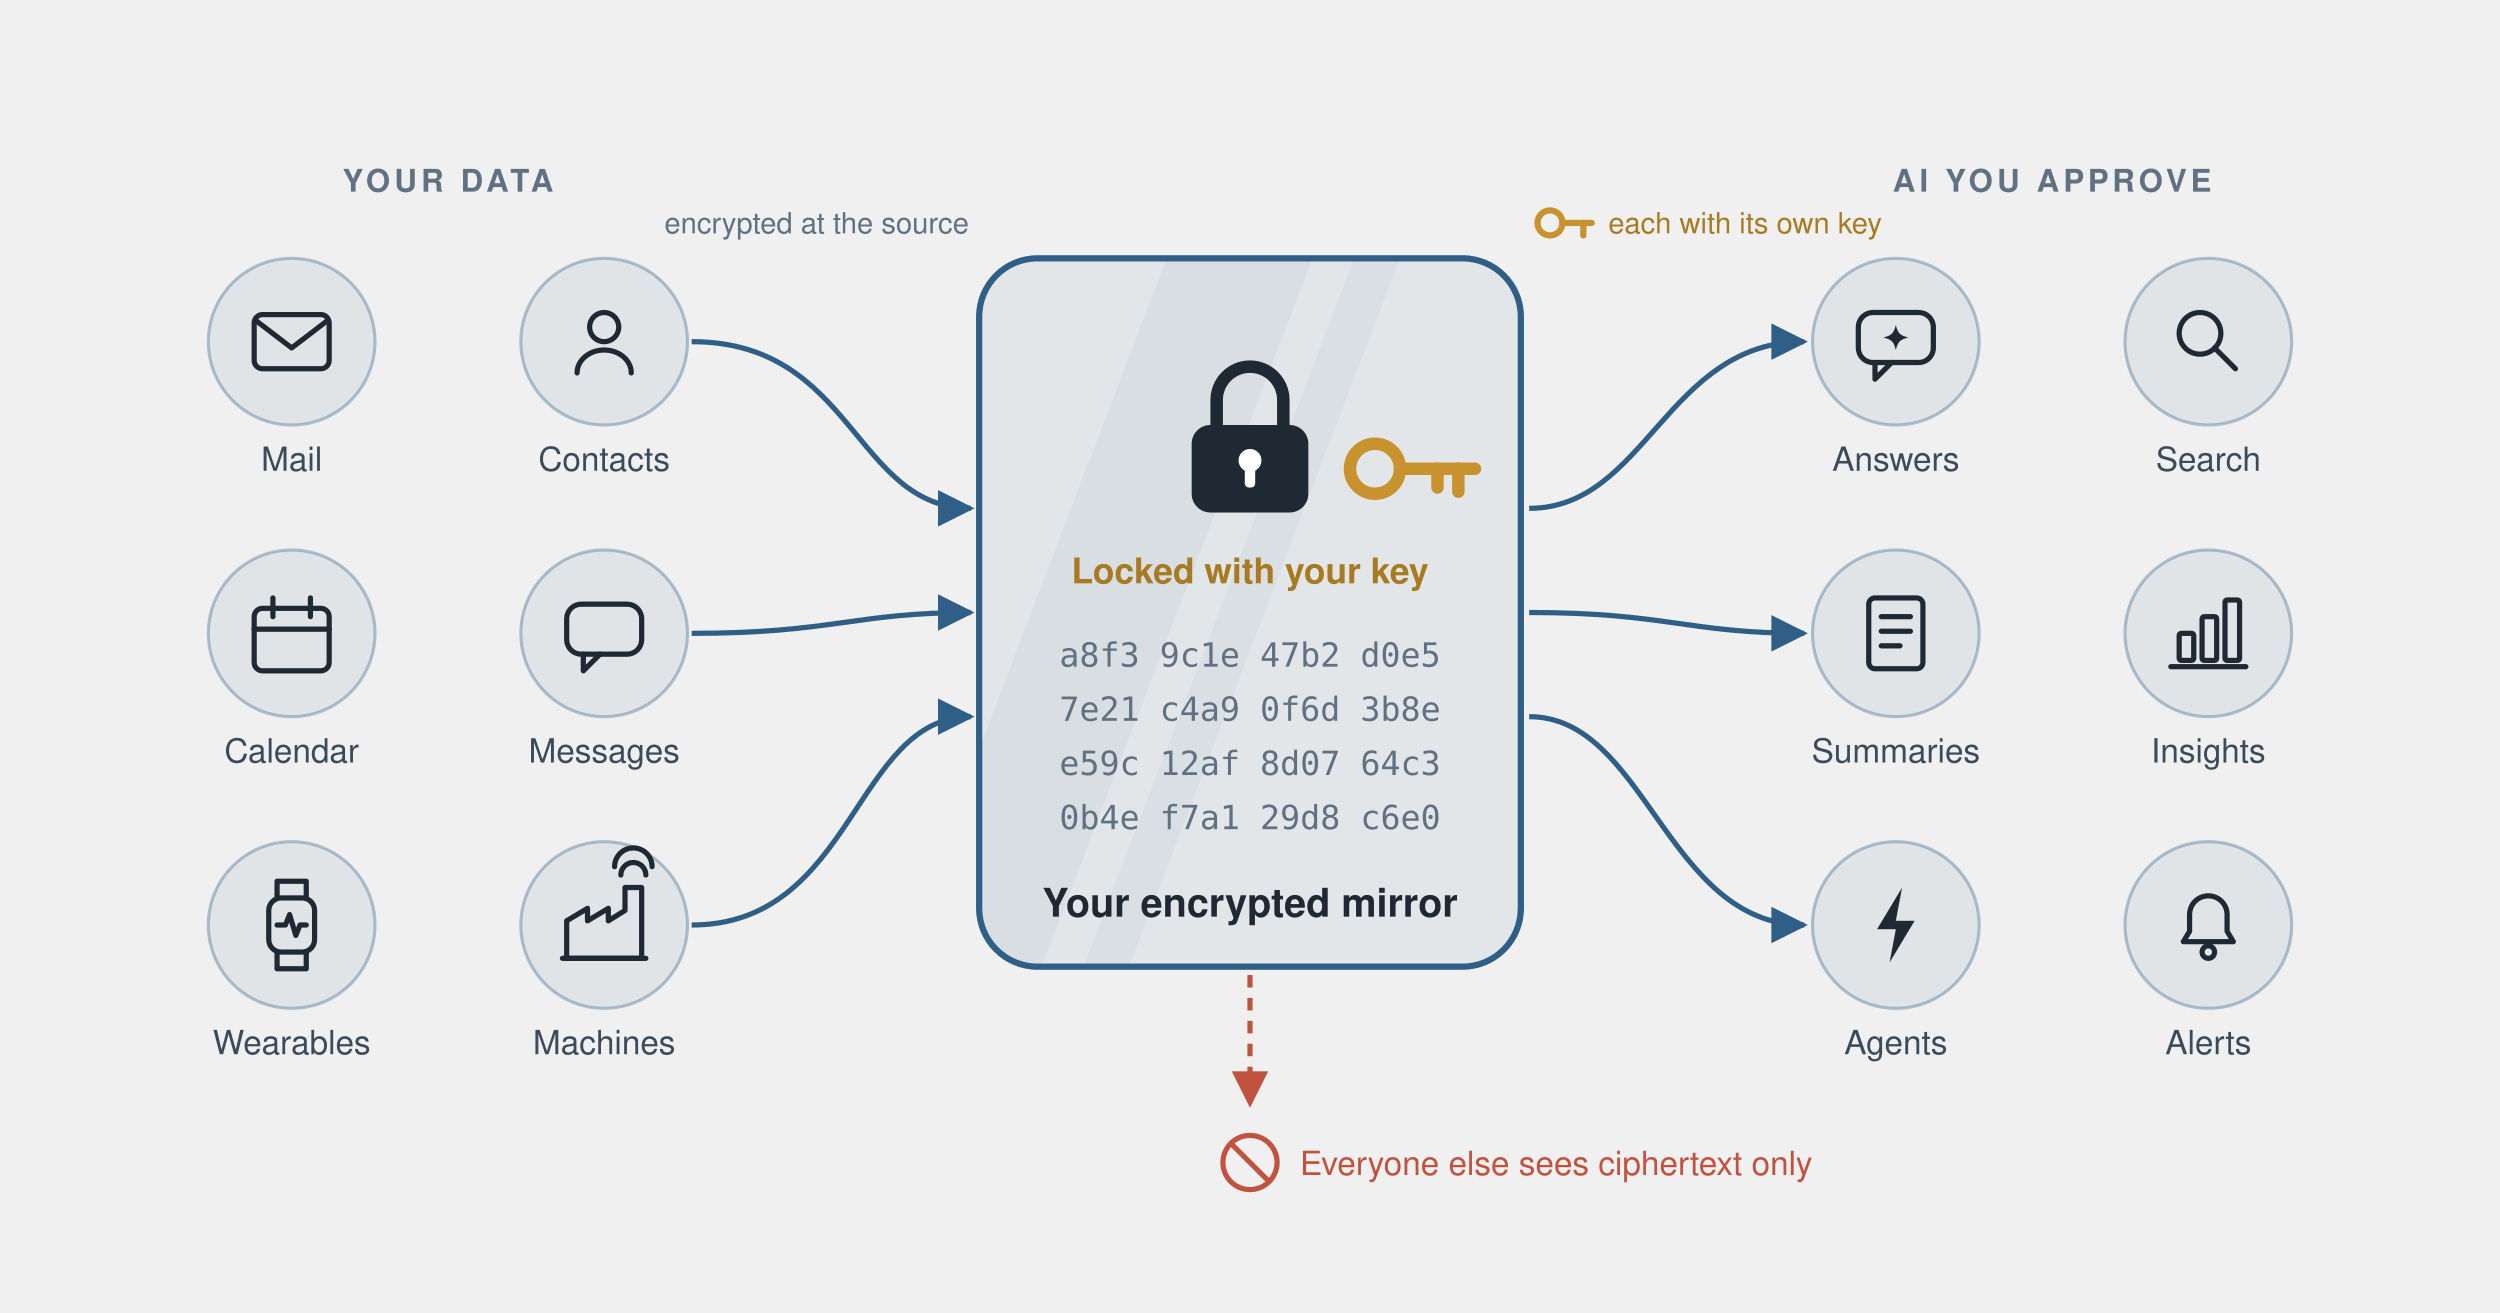
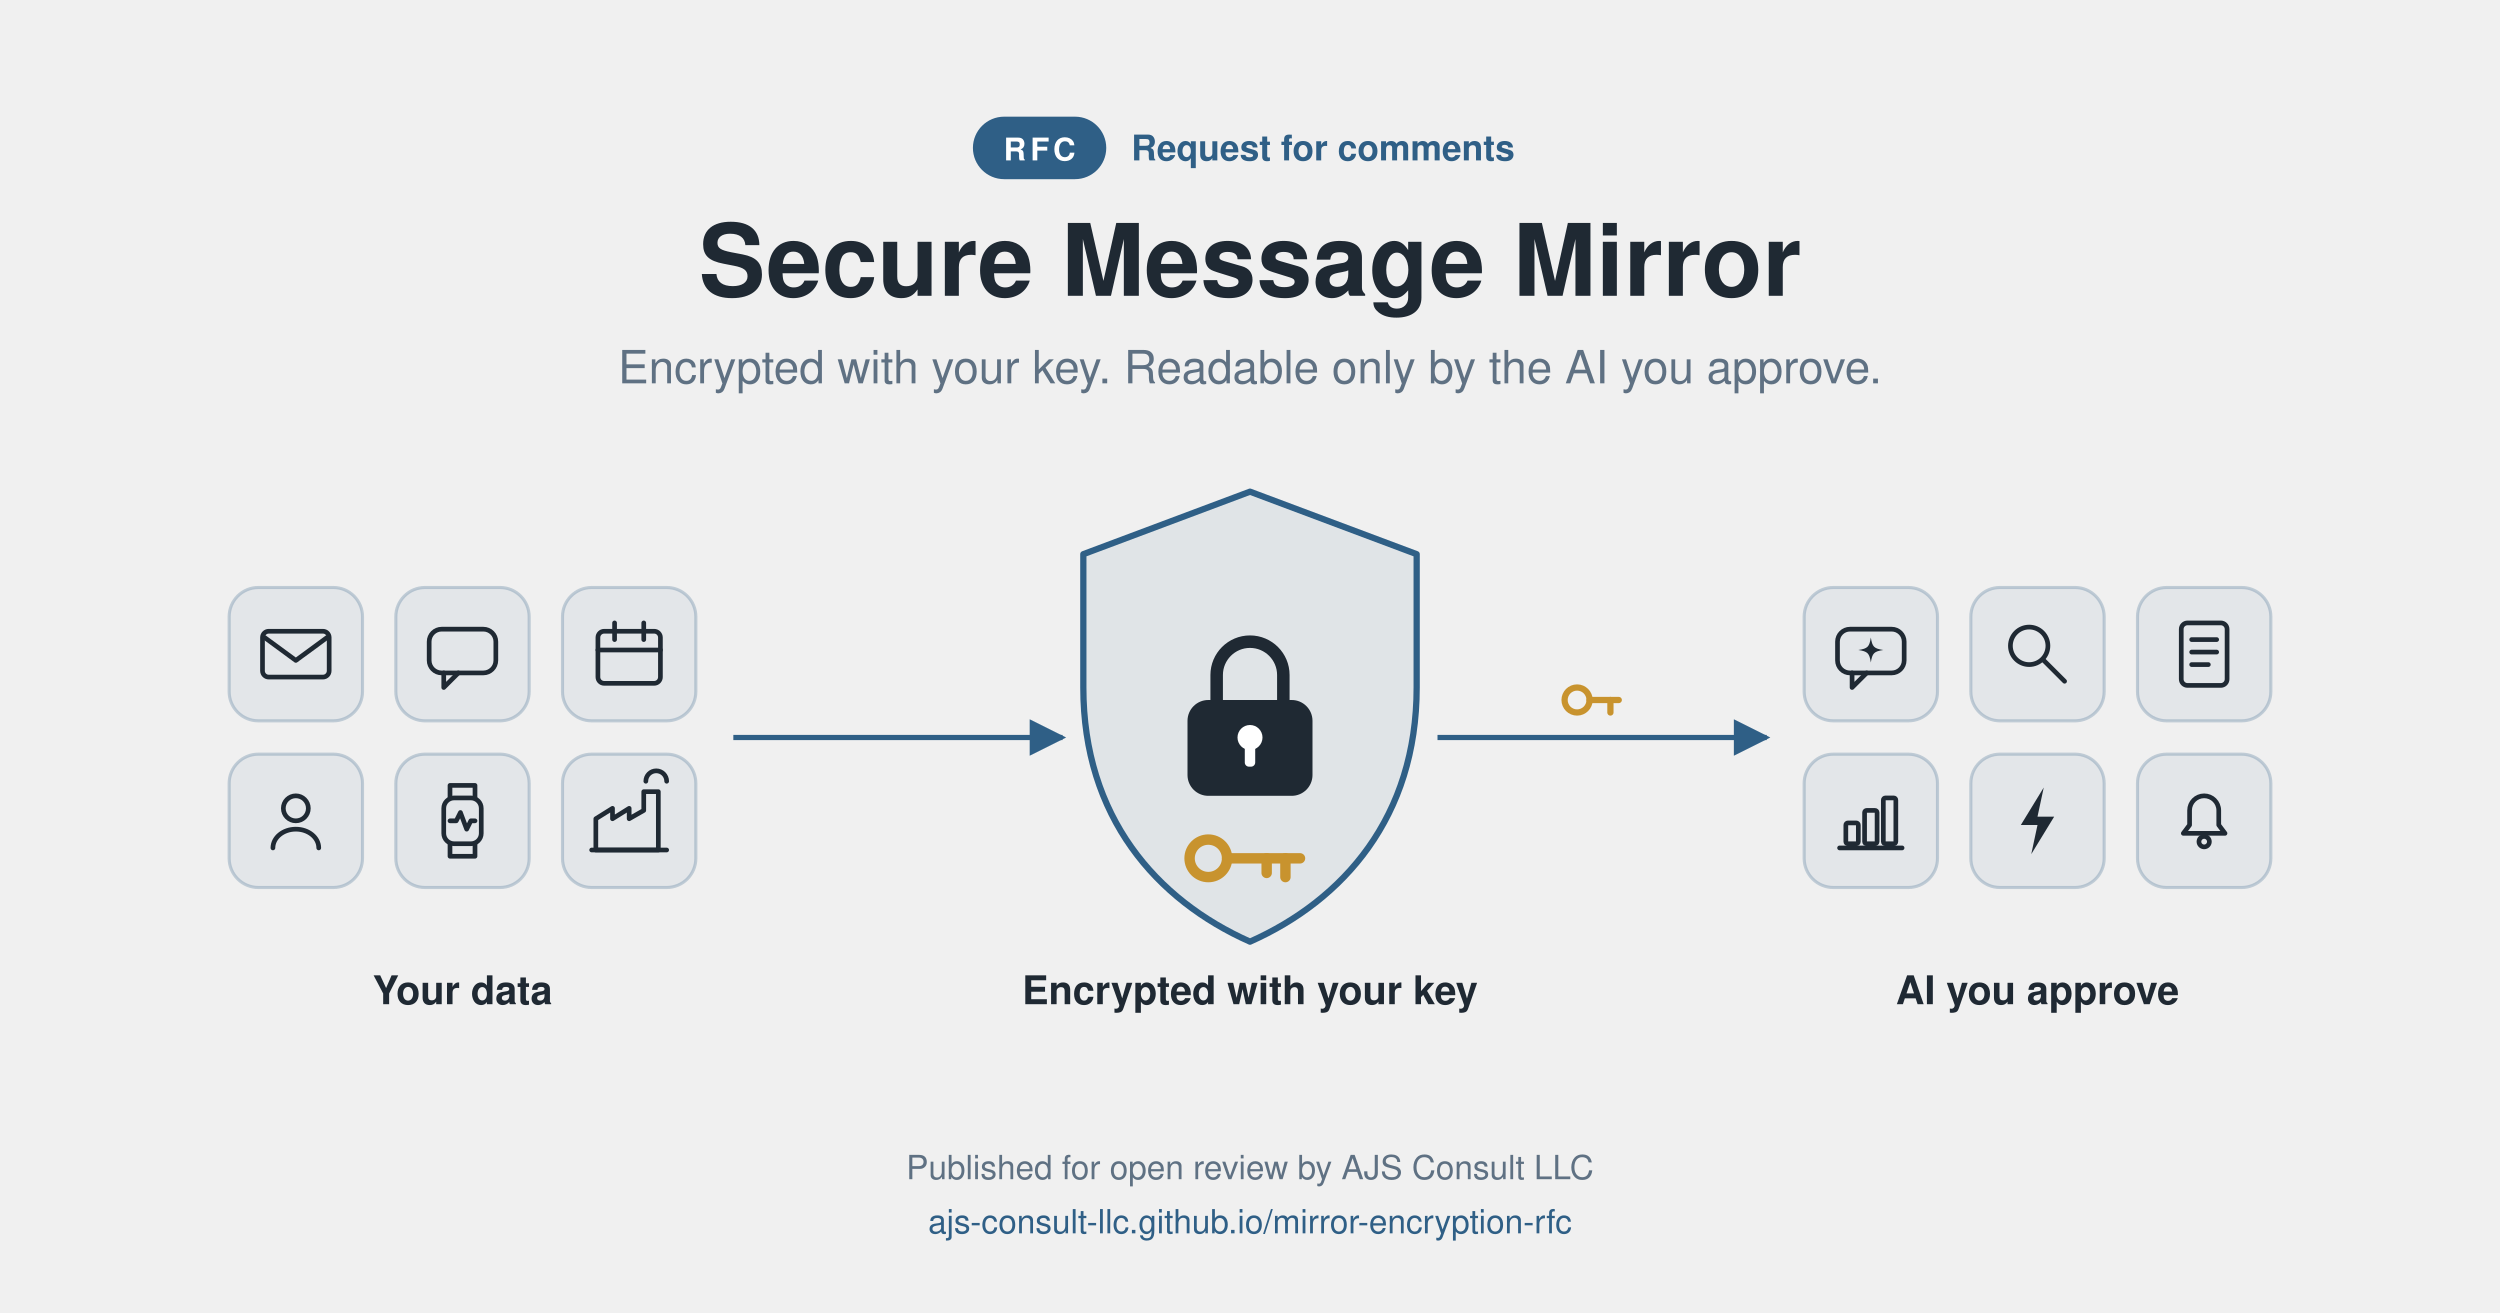
- <svg xmlns="http://www.w3.org/2000/svg" width="1200" height="630" viewBox="0 0 1200 630" role="img" aria-label="Secure Message Mirror: mail, messages, calendars, contacts, wearables and machines flow, encrypted, into a mirror locked with your key; AI you approve uses it for answers, search, summaries, agents, insights and alerts; everyone else sees ciphertext only">
+ <svg xmlns="http://www.w3.org/2000/svg" width="1200" height="630" viewBox="0 0 1200 630" role="img" aria-label="Secure Message Mirror, a request for comments: your data, encrypted with your key, readable only by the AI you approve">
  <defs>
-     <clipPath id="mirror-clip">
-       <rect x="470" y="150" width="260" height="340" rx="28" />
-     </clipPath>
-     <marker id="arrow" viewBox="0 0 10 10" refX="9" refY="5" markerWidth="7" markerHeight="7" orient="auto-start-reverse">
+     <marker id="arrow" viewBox="0 0 10 10" refX="9" refY="5" markerWidth="7" markerHeight="7" orient="auto">
      <path d="M0 0L10 5L0 10z" fill="#2f5f86" />
    </marker>
-     <marker id="arrow-red" viewBox="0 0 10 10" refX="9" refY="5" markerWidth="7" markerHeight="7" orient="auto-start-reverse">
-       <path d="M0 0L10 5L0 10z" fill="#c0533f" />
-     </marker>
-     <circle id="tile" r="40" fill="#2f5f86" fill-opacity="0.08" stroke="#2f5f86" stroke-opacity="0.35" stroke-width="1.5" />
  </defs>
-   <g font-family="Helvetica Neue, Helvetica, Arial, sans-serif" transform="translate(0,-26)">
-     <text x="215" y="118" text-anchor="middle" font-size="15" font-weight="600" letter-spacing="2" fill="#5f7183">YOUR DATA</text>
-     <text x="985" y="118" text-anchor="middle" font-size="15" font-weight="600" letter-spacing="2" fill="#5f7183">AI YOU APPROVE</text>
-     <use href="#tile" x="140" y="190" />
-     <use href="#tile" x="290" y="190" />
-     <use href="#tile" x="140" y="330" />
-     <use href="#tile" x="290" y="330" />
-     <use href="#tile" x="140" y="470" />
-     <use href="#tile" x="290" y="470" />
-     <g fill="none" stroke="#1f2933" stroke-width="2.5" stroke-linecap="round" stroke-linejoin="round">
-       <rect x="122" y="177" width="36" height="26" rx="4" />
-       <polyline points="123,180 140,193 157,180" />
-       <rect x="272" y="316" width="36" height="24" rx="7" />
-       <path d="M280 340 v8 l8 -8" />
-       <rect x="122" y="318" width="36" height="30" rx="4" />
-       <line x1="122" y1="328" x2="158" y2="328" />
-       <line x1="131" y1="313" x2="131" y2="322" />
-       <line x1="149" y1="313" x2="149" y2="322" />
-       <circle cx="290" cy="183" r="7" />
-       <path d="M277 205 a13 11 0 0 1 26 0" />
-       <rect x="129" y="457" width="22" height="26" rx="6" />
-       <path d="M133 457 v-8 h14 v8 M133 483 v8 h14 v-8" />
-       <polyline points="133,470 137,470 139,465 142,475 144,470 147,470" />
-       <path d="M272 486 V468 l10 -6 v6 l10 -6 v6 l8 -5 V452 h8 v34 Z" />
-       <line x1="270" y1="486" x2="310" y2="486" />
-       <path d="M298 446 a6 6 0 0 1 12 0 M295 442 a9 9 0 0 1 18 0" />
+   <g font-family="Helvetica Neue, Helvetica, Arial, sans-serif">
+     <rect x="467" y="56" width="64" height="30" rx="15" fill="#2f5f86" />
+     <text x="499" y="77" text-anchor="middle" font-size="15" font-weight="700" letter-spacing="2" fill="#ffffff">RFC</text>
+     <text x="543" y="77" font-size="17" font-weight="600" fill="#2f5f86">Request for comments</text>
+     <text x="600" y="142" text-anchor="middle" font-size="48" font-weight="700" fill="#1f2933">Secure Message Mirror</text>
+     <text x="600" y="184" text-anchor="middle" font-size="22" fill="#5f7183">Encrypted with your key. Readable only by the AI you approve.</text>
+     <rect x="110" y="282" width="64" height="64" rx="14" fill="#2f5f86" fill-opacity="0.07" stroke="#2f5f86" stroke-opacity="0.25" stroke-width="1.5" />
+     <g transform="translate(142,314)" fill="none" stroke="#1f2933" stroke-width="2.25" stroke-linecap="round" stroke-linejoin="round">
+       <rect x="-16" y="-11" width="32" height="22" rx="3" />
+       <polyline points="-15,-8 0,3 15,-8" />
    </g>
-     <g font-size="16" fill="#3a4b5b" text-anchor="middle">
-       <text x="140" y="252">Mail</text>
-       <text x="290" y="252">Contacts</text>
-       <text x="140" y="392">Calendar</text>
-       <text x="290" y="392">Messages</text>
-       <text x="140" y="532">Wearables</text>
-       <text x="290" y="532">Machines</text>
+     <rect x="190" y="282" width="64" height="64" rx="14" fill="#2f5f86" fill-opacity="0.07" stroke="#2f5f86" stroke-opacity="0.25" stroke-width="1.5" />
+     <g transform="translate(222,314)" fill="none" stroke="#1f2933" stroke-width="2.25" stroke-linecap="round" stroke-linejoin="round">
+       <rect x="-16" y="-12" width="32" height="21" rx="6" />
+       <path d="M-9 9 v7 l7 -7" />
    </g>
-     <text x="392" y="138" text-anchor="middle" font-size="14" fill="#5f7183">encrypted at the source</text>
-     <g fill="none" stroke="#2f5f86" stroke-width="2.5">
-       <path d="M332 190 C 410 190, 410 270, 466 270" marker-end="url(#arrow)" />
-       <path d="M332 330 C 400 330, 410 320, 466 320" marker-end="url(#arrow)" />
-       <path d="M332 470 C 410 470, 410 370, 466 370" marker-end="url(#arrow)" />
+     <rect x="270" y="282" width="64" height="64" rx="14" fill="#2f5f86" fill-opacity="0.07" stroke="#2f5f86" stroke-opacity="0.25" stroke-width="1.5" />
+     <g transform="translate(302,314)" fill="none" stroke="#1f2933" stroke-width="2.25" stroke-linecap="round" stroke-linejoin="round">
+       <rect x="-15" y="-11" width="30" height="25" rx="3" />
+       <line x1="-15" y1="-2" x2="15" y2="-2" />
+       <line x1="-7" y1="-15" x2="-7" y2="-7" />
+       <line x1="7" y1="-15" x2="7" y2="-7" />
    </g>
-     <rect x="470" y="150" width="260" height="340" rx="28" fill="#2f5f86" fill-opacity="0.07" stroke="#2f5f86" stroke-width="3" />
-     <g clip-path="url(#mirror-clip)" fill="#2f5f86">
-       <polygon points="560,150 630,150 500,490 430,490" opacity="0.06" />
-       <polygon points="650,150 672,150 542,490 520,490" opacity="0.05" />
+     <rect x="110" y="362" width="64" height="64" rx="14" fill="#2f5f86" fill-opacity="0.07" stroke="#2f5f86" stroke-opacity="0.25" stroke-width="1.5" />
+     <g transform="translate(142,394)" fill="none" stroke="#1f2933" stroke-width="2.25" stroke-linecap="round" stroke-linejoin="round">
+       <circle cx="0" cy="-6" r="6" />
+       <path d="M-11 13 a11 9 0 0 1 22 0" />
    </g>
-     <path d="M584 232 v-14 a16 16 0 0 1 32 0 v14" fill="none" stroke="#1f2933" stroke-width="6" stroke-linecap="round" />
-     <rect x="572" y="230" width="56" height="42" rx="9" fill="#1f2933" />
-     <circle cx="600" cy="247" r="5.5" fill="#ffffff" />
-     <rect x="597.5" y="247" width="5" height="13" rx="2" fill="#ffffff" />
-     <g fill="none" stroke="#c8932e" stroke-width="6" stroke-linecap="round">
-       <circle cx="660" cy="251" r="12" />
-       <line x1="672" y1="251" x2="708" y2="251" />
-       <line x1="700" y1="251" x2="700" y2="262" />
-       <line x1="690" y1="251" x2="690" y2="260" />
+     <rect x="190" y="362" width="64" height="64" rx="14" fill="#2f5f86" fill-opacity="0.07" stroke="#2f5f86" stroke-opacity="0.25" stroke-width="1.5" />
+     <g transform="translate(222,394)" fill="none" stroke="#1f2933" stroke-width="2.25" stroke-linecap="round" stroke-linejoin="round">
+       <rect x="-9" y="-11" width="18" height="22" rx="5" />
+       <path d="M-6 -11 v-6 h12 v6 M-6 11 v6 h12 v-6" />
+       <polyline points="-6,0 -3,0 -1,-4 2,4 4,0 6,0" />
    </g>
-     <text x="600" y="306" text-anchor="middle" font-size="17" font-weight="600" fill="#a87a22">Locked with your key</text>
-     <g font-family="Menlo, SFMono-Regular, Consolas, monospace" font-size="16" fill="#5f7183" text-anchor="middle">
-       <text x="600" y="346">a8f3 9c1e 47b2 d0e5</text>
-       <text x="600" y="372">7e21 c4a9 0f6d 3b8e</text>
-       <text x="600" y="398">e59c 12af 8d07 64c3</text>
-       <text x="600" y="424">0b4e f7a1 29d8 c6e0</text>
+     <rect x="270" y="362" width="64" height="64" rx="14" fill="#2f5f86" fill-opacity="0.07" stroke="#2f5f86" stroke-opacity="0.25" stroke-width="1.5" />
+     <g transform="translate(302,394)" fill="none" stroke="#1f2933" stroke-width="2.25" stroke-linecap="round" stroke-linejoin="round">
+       <path d="M-16 14 V-1 l8 -5 v5 l8 -5 v5 l7 -4 V-14 h7 v28 Z" />
+       <line x1="-18" y1="14" x2="18" y2="14" />
+       <path d="M8 -19 a5 5 0 0 1 10 0" />
    </g>
-     <text x="600" y="466" text-anchor="middle" font-size="19" font-weight="600" fill="#1f2933">Your encrypted mirror</text>
+     <rect x="866" y="282" width="64" height="64" rx="14" fill="#2f5f86" fill-opacity="0.07" stroke="#2f5f86" stroke-opacity="0.25" stroke-width="1.5" />
+     <g transform="translate(898,314)" fill="none" stroke="#1f2933" stroke-width="2.25" stroke-linecap="round" stroke-linejoin="round">
+       <rect x="-16" y="-12" width="32" height="21" rx="6" />
+       <path d="M-9 9 v7 l7 -7" />
+       <path d="M0 -8 C0.7 -3.5 1.5 -2.7 6 -2 C1.5 -1.3 0.7 -0.5 0 4 C-0.7 -0.5 -1.5 -1.3 -6 -2 C-1.5 -2.7 -0.7 -3.5 0 -8 Z" fill="#1f2933" stroke="none" />
+     </g>
+     <rect x="946" y="282" width="64" height="64" rx="14" fill="#2f5f86" fill-opacity="0.07" stroke="#2f5f86" stroke-opacity="0.25" stroke-width="1.5" />
+     <g transform="translate(978,314)" fill="none" stroke="#1f2933" stroke-width="2.25" stroke-linecap="round" stroke-linejoin="round">
+       <circle cx="-4" cy="-4" r="9" />
+       <line x1="3" y1="3" x2="13" y2="13" />
+     </g>
+     <rect x="1026" y="282" width="64" height="64" rx="14" fill="#2f5f86" fill-opacity="0.07" stroke="#2f5f86" stroke-opacity="0.25" stroke-width="1.5" />
+     <g transform="translate(1058,314)" fill="none" stroke="#1f2933" stroke-width="2.25" stroke-linecap="round" stroke-linejoin="round">
+       <rect x="-11" y="-15" width="22" height="30" rx="3" />
+       <line x1="-6" y1="-7" x2="6" y2="-7" />
+       <line x1="-6" y1="-1" x2="6" y2="-1" />
+       <line x1="-6" y1="5" x2="2" y2="5" />
+     </g>
+     <rect x="866" y="362" width="64" height="64" rx="14" fill="#2f5f86" fill-opacity="0.07" stroke="#2f5f86" stroke-opacity="0.25" stroke-width="1.5" />
+     <g transform="translate(898,394)" fill="none" stroke="#1f2933" stroke-width="2.25" stroke-linecap="round" stroke-linejoin="round">
+       <line x1="-15" y1="13" x2="15" y2="13" />
+       <rect x="-12" y="1" width="6" height="10" rx="1" />
+       <rect x="-3" y="-5" width="6" height="16" rx="1" />
+       <rect x="6" y="-11" width="6" height="22" rx="1" />
+     </g>
+     <rect x="946" y="362" width="64" height="64" rx="14" fill="#2f5f86" fill-opacity="0.07" stroke="#2f5f86" stroke-opacity="0.25" stroke-width="1.5" />
+     <g transform="translate(978,394)" fill="none" stroke="#1f2933" stroke-width="2.25" stroke-linecap="round" stroke-linejoin="round">
+       <path d="M3 -16 L-8 2 H0 L-3 16 L8 -2 H0 Z" fill="#1f2933" stroke="none" />
+     </g>
+     <rect x="1026" y="362" width="64" height="64" rx="14" fill="#2f5f86" fill-opacity="0.07" stroke="#2f5f86" stroke-opacity="0.25" stroke-width="1.5" />
+     <g transform="translate(1058,394)" fill="none" stroke="#1f2933" stroke-width="2.25" stroke-linecap="round" stroke-linejoin="round">
+       <path d="M-10 6 h20 l-3 -4 v-7 a7 7 0 0 0 -14 0 v7 z" />
+       <circle cx="0" cy="10" r="2.5" />
+     </g>
+     <line x1="352" y1="354" x2="510" y2="354" stroke="#2f5f86" stroke-width="2.5" marker-end="url(#arrow)" />
+     <line x1="690" y1="354" x2="848" y2="354" stroke="#2f5f86" stroke-width="2.5" marker-end="url(#arrow)" />
    <g fill="none" stroke="#c8932e" stroke-width="3" stroke-linecap="round">
-       <circle cx="744" cy="133" r="6" />
-       <line x1="750" y1="133" x2="764" y2="133" />
-       <line x1="760" y1="133" x2="760" y2="139" />
+       <circle cx="757" cy="336" r="6" />
+       <line x1="763" y1="336" x2="777" y2="336" />
+       <line x1="773" y1="336" x2="773" y2="342" />
    </g>
-     <text x="772" y="138" font-size="14" fill="#a87a22">each with its own key</text>
-     <g fill="none" stroke="#2f5f86" stroke-width="2.5">
-       <path d="M734 270 C 790 270, 800 190, 866 190" marker-end="url(#arrow)" />
-       <path d="M734 320 C 800 320, 810 330, 866 330" marker-end="url(#arrow)" />
-       <path d="M734 370 C 790 370, 800 470, 866 470" marker-end="url(#arrow)" />
+     <path d="M600 236 L680 266 V330 C680 392 645 432 600 452 C555 432 520 392 520 330 V266 Z" fill="#2f5f86" fill-opacity="0.08" stroke="#2f5f86" stroke-width="3" stroke-linejoin="round" />
+     <path d="M584 340 v-16 a16 16 0 0 1 32 0 v16" fill="none" stroke="#1f2933" stroke-width="6" stroke-linecap="round" />
+     <rect x="570" y="336" width="60" height="46" rx="10" fill="#1f2933" />
+     <circle cx="600" cy="354" r="6" fill="#ffffff" />
+     <rect x="597.5" y="354" width="5" height="14" rx="2" fill="#ffffff" />
+     <g fill="none" stroke="#c8932e" stroke-width="5" stroke-linecap="round">
+       <circle cx="580" cy="412" r="9" />
+       <line x1="589" y1="412" x2="624" y2="412" />
+       <line x1="617" y1="412" x2="617" y2="421" />
+       <line x1="608" y1="412" x2="608" y2="419" />
    </g>
-     <use href="#tile" x="910" y="190" />
-     <use href="#tile" x="1060" y="190" />
-     <use href="#tile" x="910" y="330" />
-     <use href="#tile" x="1060" y="330" />
-     <use href="#tile" x="910" y="470" />
-     <use href="#tile" x="1060" y="470" />
-     <g fill="none" stroke="#1f2933" stroke-width="2.5" stroke-linecap="round" stroke-linejoin="round">
-       <rect x="892" y="176" width="36" height="24" rx="7" />
-       <path d="M900 200 v8 l8 -8" />
-       <circle cx="1056" cy="186" r="10" />
-       <line x1="1063" y1="193" x2="1073" y2="203" />
-       <rect x="897" y="313" width="26" height="34" rx="3" />
-       <line x1="903" y1="322" x2="917" y2="322" />
-       <line x1="903" y1="329" x2="917" y2="329" />
-       <line x1="903" y1="336" x2="912" y2="336" />
-       <line x1="1042" y1="346" x2="1078" y2="346" />
-       <rect x="1046" y="330" width="7" height="13" rx="1" />
-       <rect x="1057" y="322" width="7" height="21" rx="1" />
-       <rect x="1068" y="314" width="7" height="29" rx="1" />
-       <path d="M1048 478 h24 l-3 -5 v-8 a9 9 0 0 0 -18 0 v8 z" />
-       <circle cx="1060" cy="483" r="3" />
+     <g font-size="19" font-weight="600" fill="#1f2933" text-anchor="middle">
+       <text x="222" y="482">Your data</text>
+       <text x="600" y="482">Encrypted with your key</text>
+       <text x="978" y="482">AI you approve</text>
    </g>
-     <path d="M910 182 C911 186 912 187 916 188 C912 189 911 190 910 194 C909 190 908 189 904 188 C908 187 909 186 910 182 Z" fill="#1f2933" />
-     <path d="M913 452 L901 472 H910 L907 488 L919 468 H910 Z" fill="#1f2933" />
-     <g font-size="16" fill="#3a4b5b" text-anchor="middle">
-       <text x="910" y="252">Answers</text>
-       <text x="1060" y="252">Search</text>
-       <text x="910" y="392">Summaries</text>
-       <text x="1060" y="392">Insights</text>
-       <text x="910" y="532">Agents</text>
-       <text x="1060" y="532">Alerts</text>
-     </g>
-     <path d="M600 494 V 556" fill="none" stroke="#c0533f" stroke-width="2.5" stroke-dasharray="6 5" marker-end="url(#arrow-red)" />
-     <circle cx="600" cy="584" r="13" fill="none" stroke="#c0533f" stroke-width="2.5" />
-     <line x1="591" y1="575" x2="609" y2="593" stroke="#c0533f" stroke-width="2.5" stroke-linecap="round" />
-     <text x="624" y="590" font-size="16" fill="#c0533f">Everyone else sees ciphertext only</text>
+     <text x="600" y="566" text-anchor="middle" font-size="16" fill="#5f7183">Published for open review by AJS Consult LLC</text>
+     <text x="600" y="592" text-anchor="middle" font-size="16" fill="#2f5f86">ajs-consult-llc.github.io/mirror-encryption-rfc</text>
  </g>
</svg>
